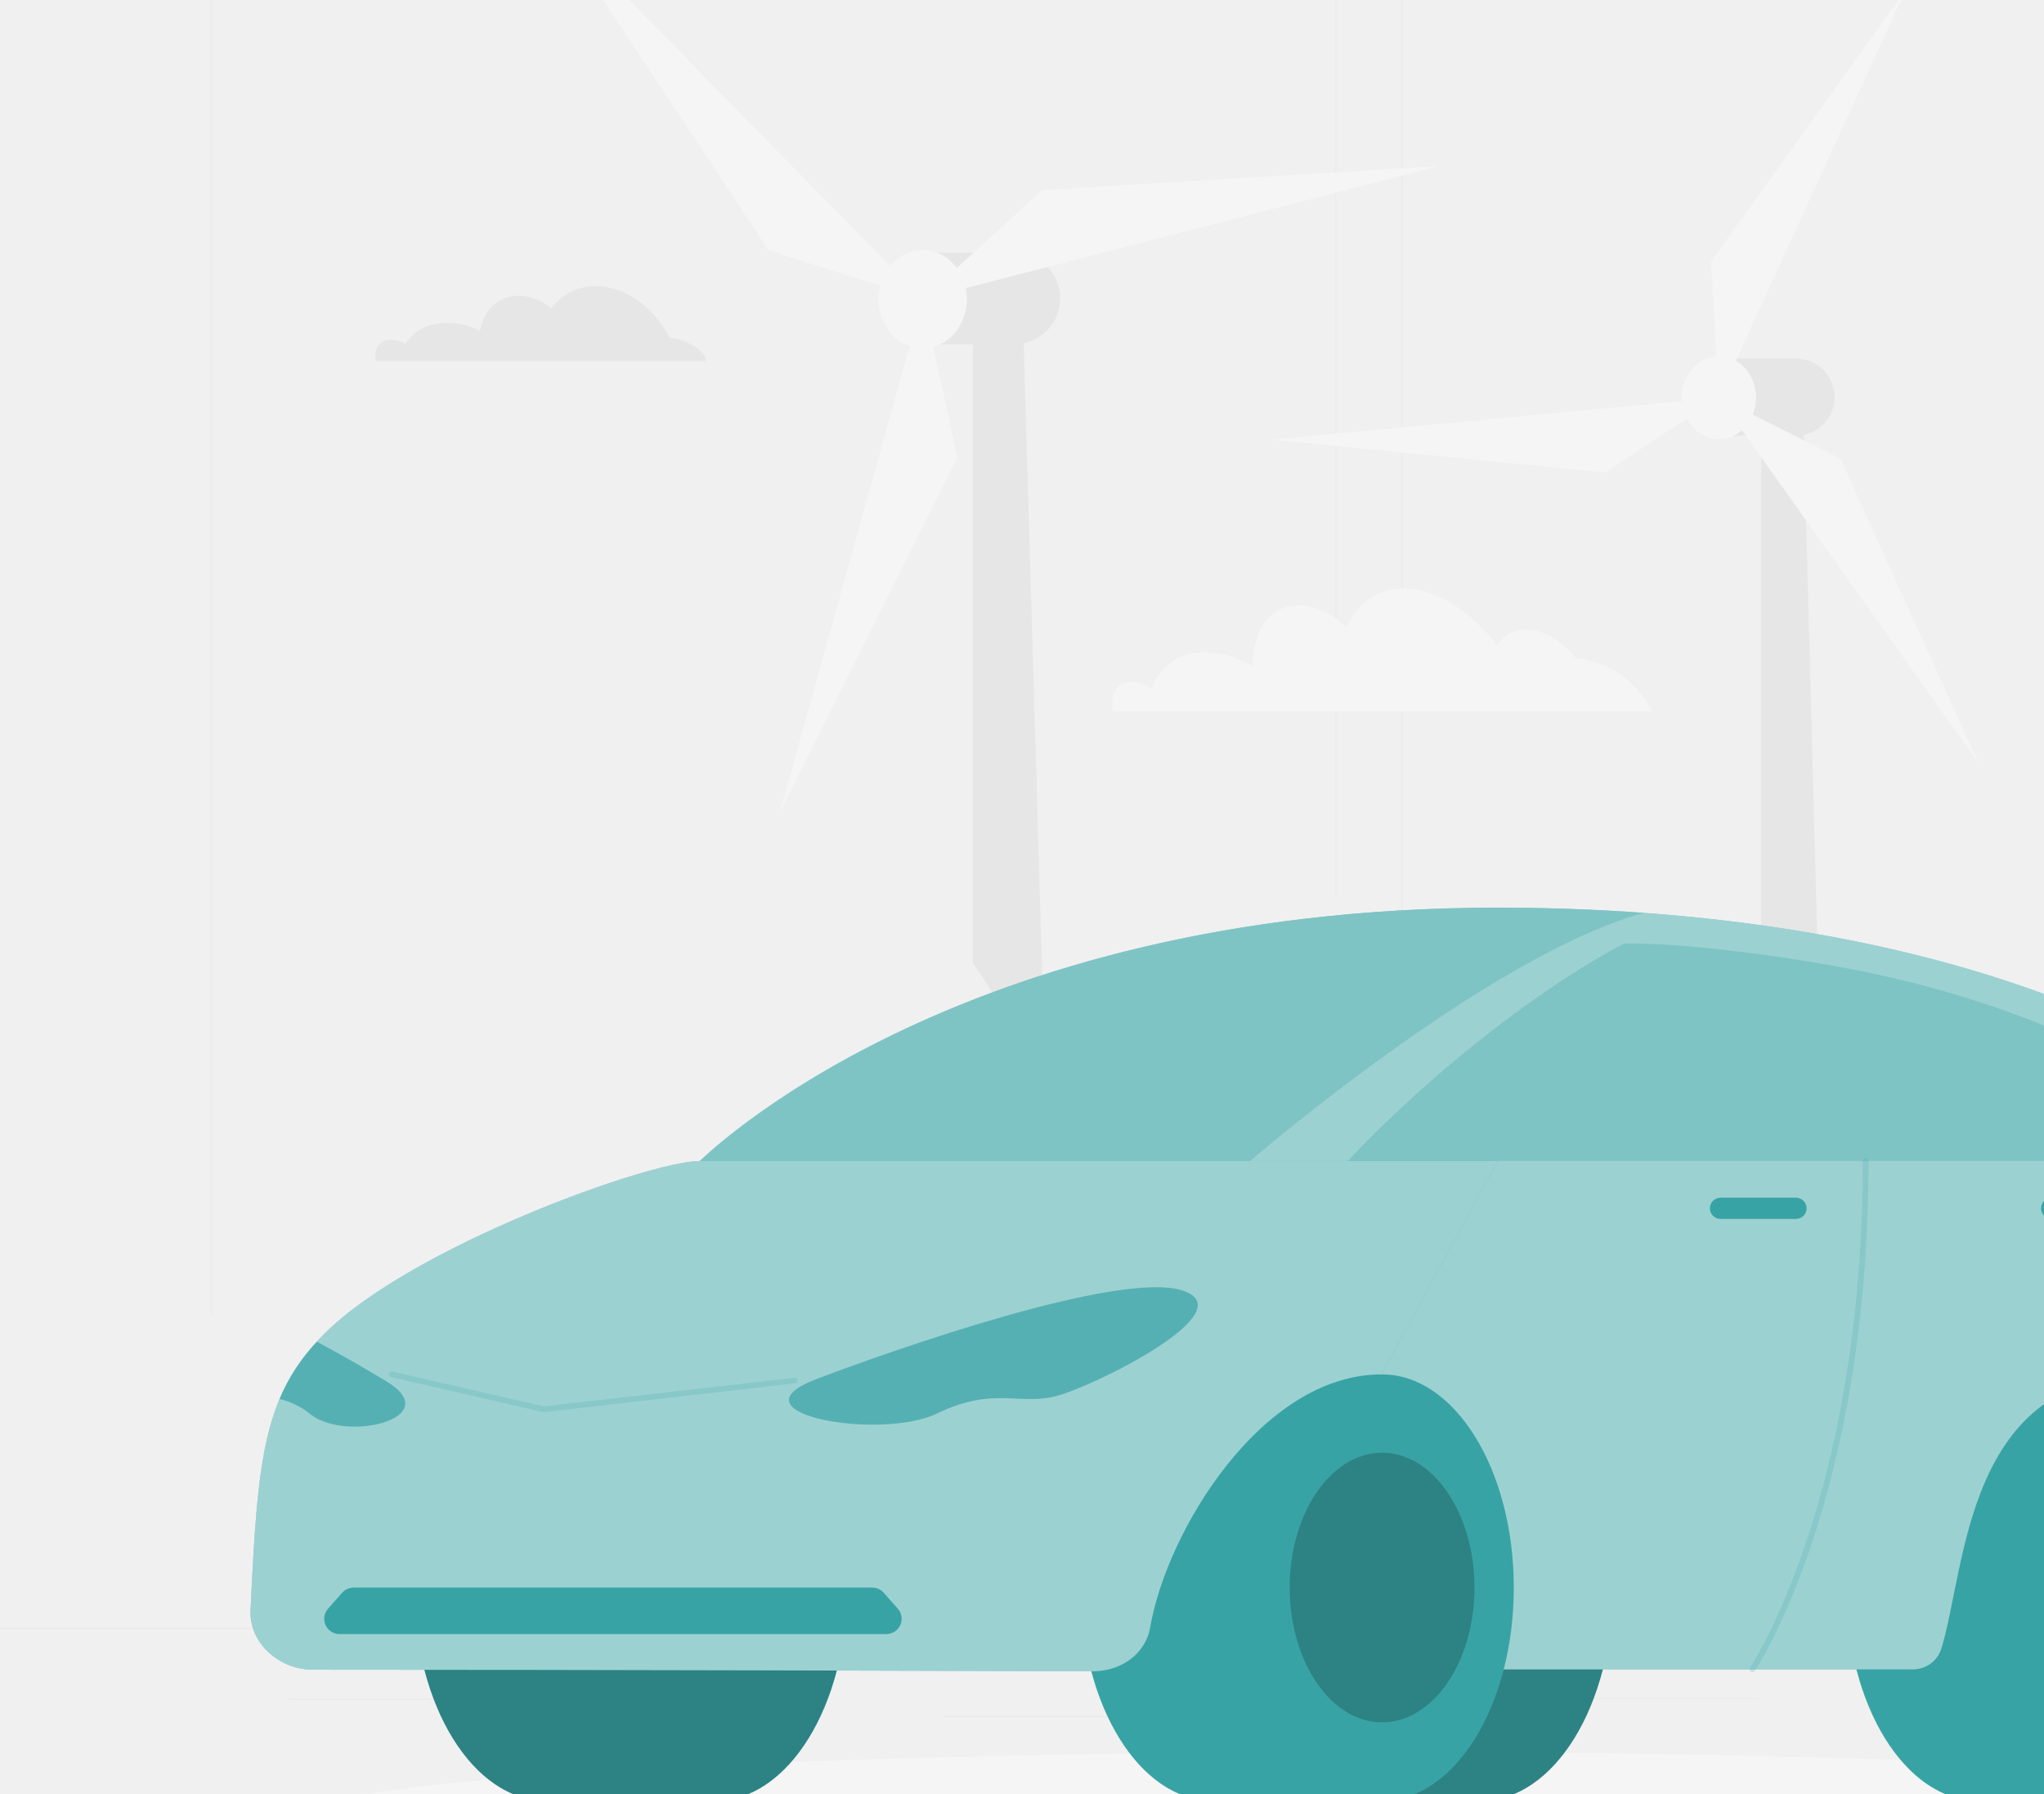
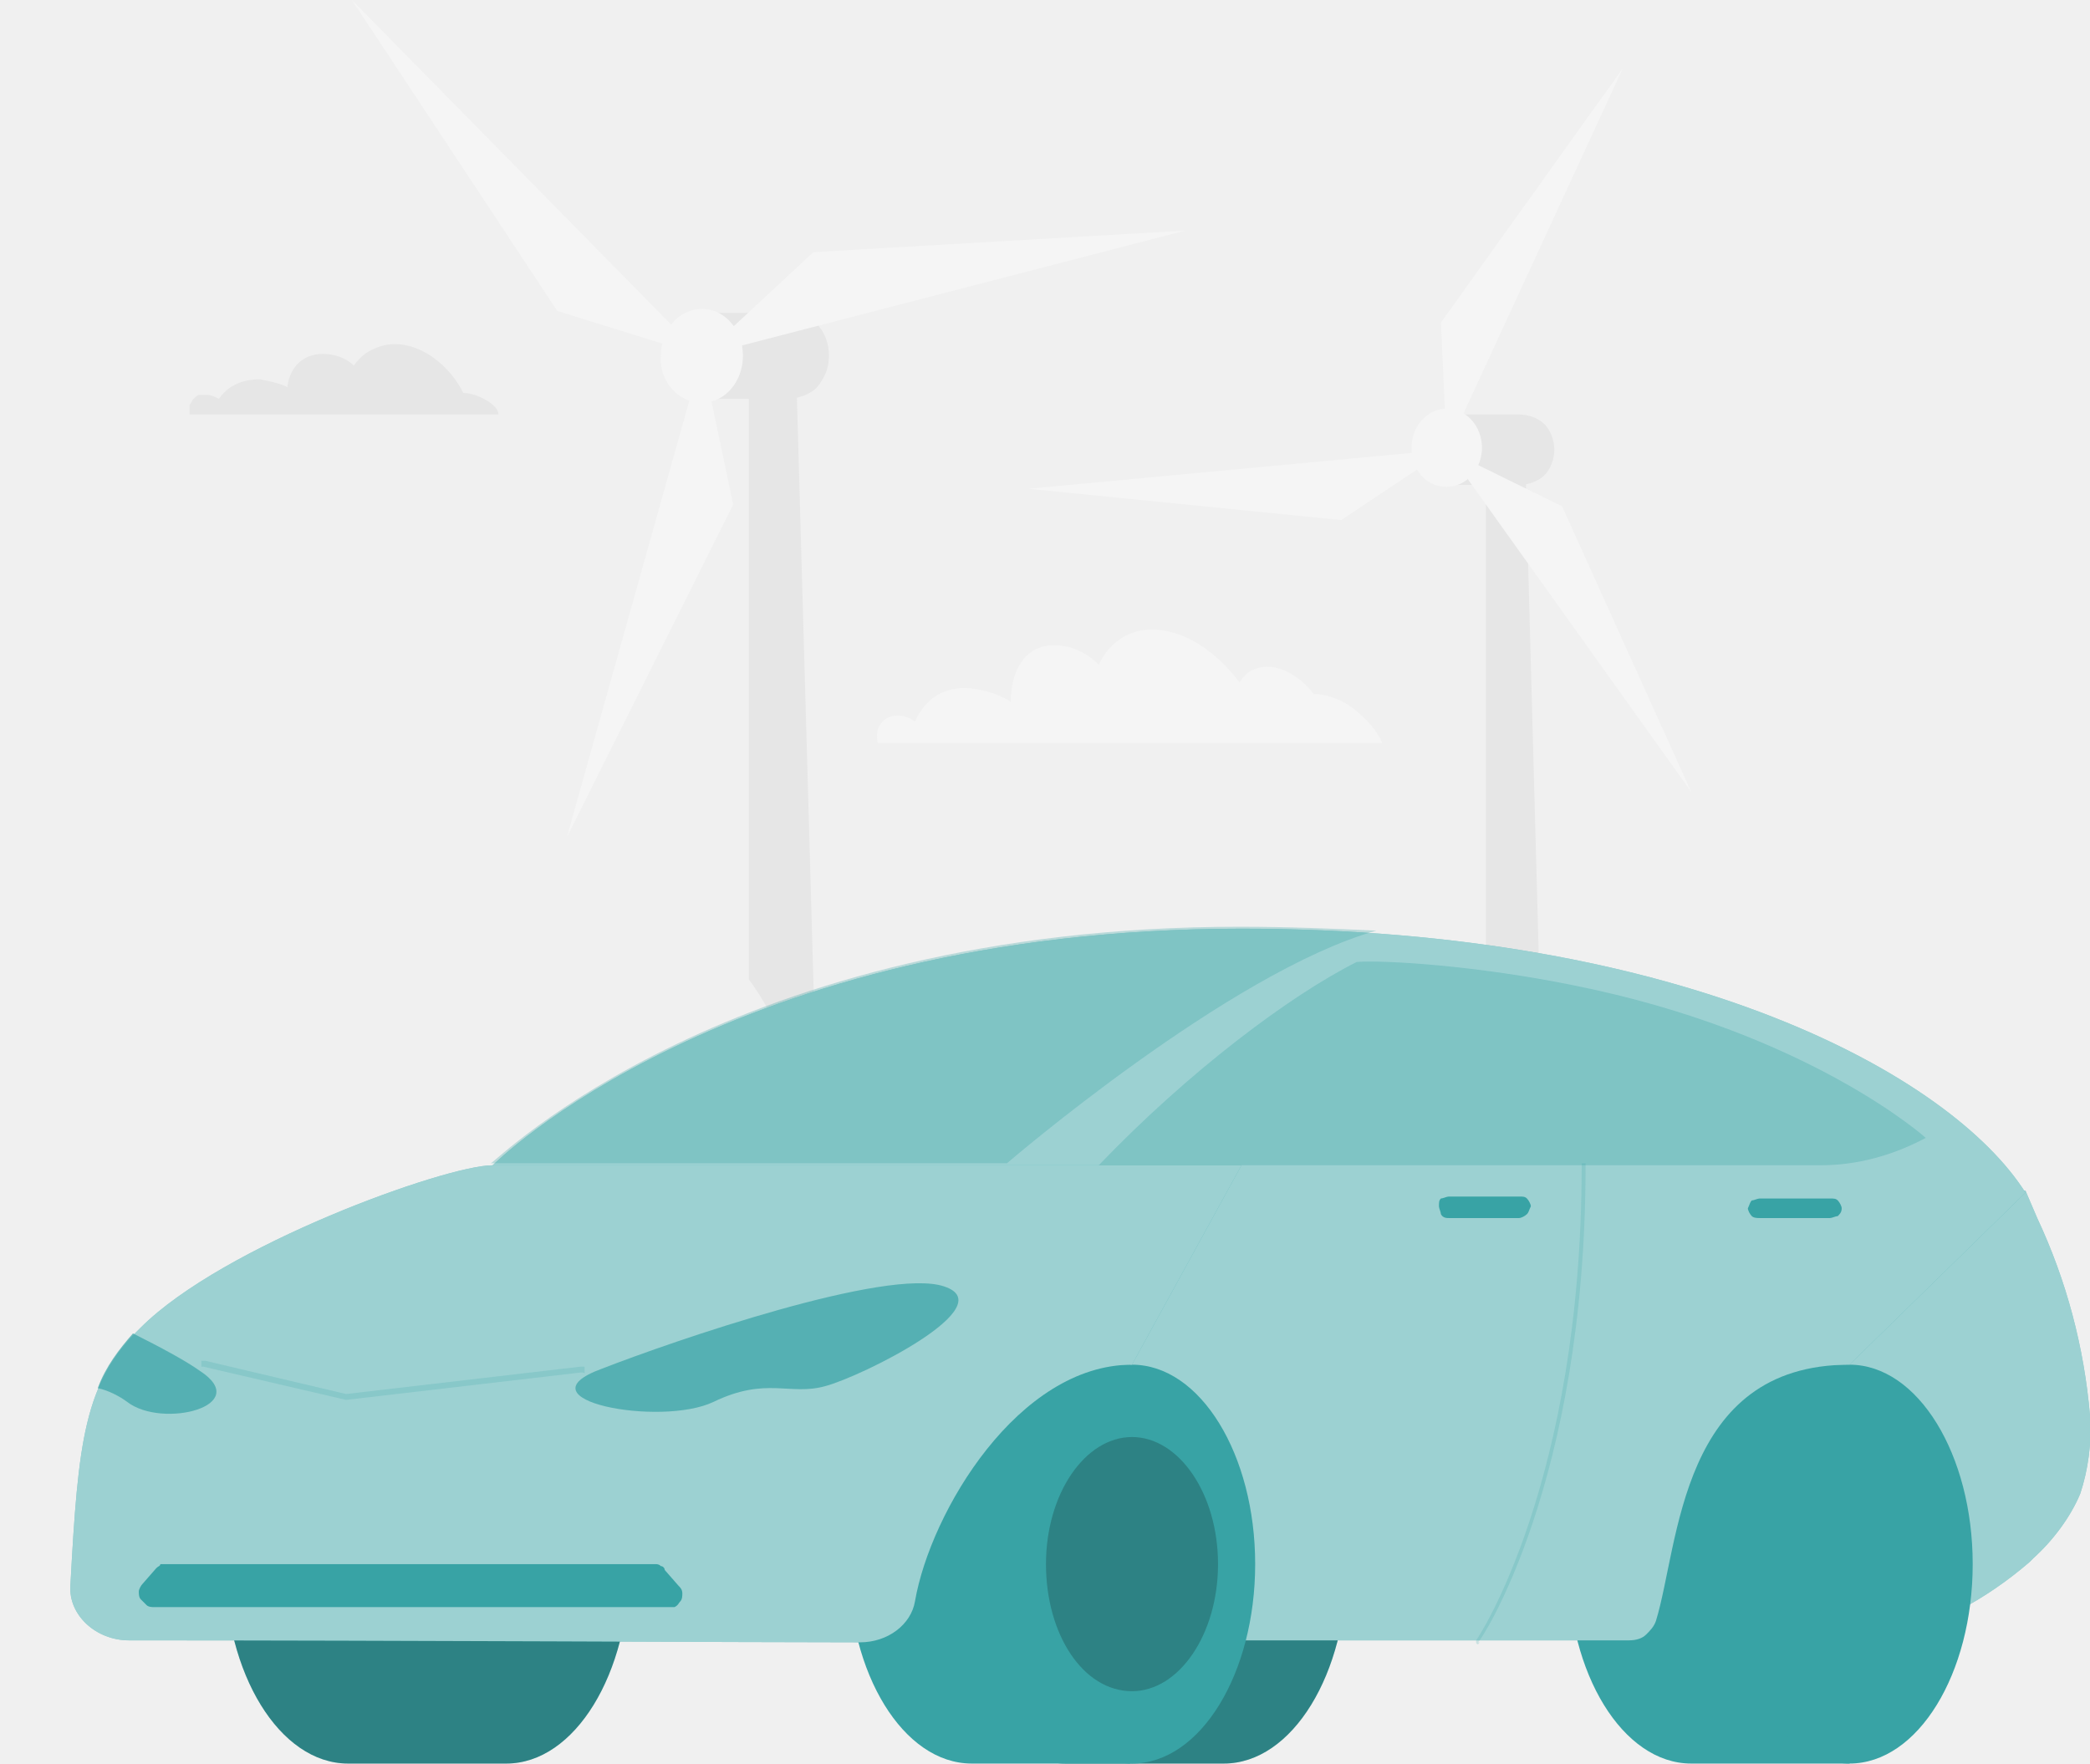
- <svg xmlns="http://www.w3.org/2000/svg" width="98" height="86" viewBox="0 0 98 86" fill="none">
-   <path d="M132 78.04H0V78.106H132V78.04Z" fill="#EBEBEB" />
-   <path d="M36.342 79.838H27.599V79.904H36.342V79.838Z" fill="#EBEBEB" />
-   <path d="M55.939 82.257H45.181V82.322H55.939V82.257Z" fill="#EBEBEB" />
-   <path d="M27.334 81.43H13.849V81.496H27.334V81.43Z" fill="#EBEBEB" />
-   <path d="M118.774 80.282H94.185V80.347H118.774V80.282Z" fill="#EBEBEB" />
-   <path d="M91.835 80.282H90.164V80.347H91.835V80.282Z" fill="#EBEBEB" />
-   <path d="M84.332 81.396H73.183V81.462H84.332V81.396Z" fill="#EBEBEB" />
-   <path d="M62.568 66.266H11.592C11.193 66.265 10.81 66.106 10.528 65.824C10.246 65.541 10.087 65.158 10.087 64.759V-6.899C10.091 -7.296 10.251 -7.676 10.533 -7.955C10.814 -8.235 11.195 -8.392 11.592 -8.393H62.568C62.968 -8.393 63.351 -8.234 63.634 -7.952C63.917 -7.669 64.075 -7.285 64.075 -6.886V64.759C64.075 65.159 63.917 65.542 63.634 65.825C63.351 66.107 62.968 66.266 62.568 66.266ZM11.592 -8.34C11.21 -8.34 10.844 -8.187 10.575 -7.917C10.305 -7.647 10.153 -7.281 10.153 -6.899V64.759C10.153 65.141 10.305 65.507 10.575 65.777C10.844 66.047 11.21 66.199 11.592 66.2H62.568C62.95 66.199 63.316 66.047 63.586 65.777C63.857 65.507 64.009 65.141 64.009 64.759V-6.899C64.009 -7.281 63.857 -7.647 63.586 -7.917C63.316 -8.187 62.95 -8.34 62.568 -8.34H11.592Z" fill="#EBEBEB" />
-   <path d="M119.674 66.266H68.695C68.296 66.265 67.913 66.106 67.63 65.824C67.348 65.541 67.189 65.158 67.188 64.759V-6.899C67.192 -7.296 67.353 -7.676 67.635 -7.955C67.917 -8.235 68.298 -8.392 68.695 -8.393H119.674C120.07 -8.392 120.451 -8.234 120.732 -7.954C121.013 -7.675 121.173 -7.295 121.176 -6.899V64.759C121.176 65.158 121.018 65.54 120.736 65.823C120.455 66.105 120.073 66.265 119.674 66.266ZM68.695 -8.34C68.313 -8.34 67.947 -8.187 67.677 -7.917C67.407 -7.647 67.255 -7.281 67.254 -6.899V64.759C67.255 65.141 67.407 65.507 67.677 65.777C67.947 66.047 68.313 66.199 68.695 66.2H119.674C120.056 66.199 120.422 66.047 120.692 65.777C120.962 65.507 121.115 65.141 121.115 64.759V-6.899C121.115 -7.281 120.962 -7.647 120.692 -7.917C120.422 -8.187 120.056 -8.34 119.674 -8.34H68.695Z" fill="#EBEBEB" />
-   <path d="M50.886 78.04H46.641V14.311H49.017L50.886 78.04Z" fill="#E6E6E6" />
-   <path d="M48.631 16.51H44.648C44.065 16.508 43.507 16.276 43.095 15.864C42.683 15.452 42.451 14.893 42.449 14.311C42.451 13.728 42.683 13.17 43.095 12.758C43.507 12.346 44.065 12.114 44.648 12.112H48.631C49.214 12.114 49.772 12.346 50.184 12.758C50.596 13.17 50.828 13.728 50.831 14.311C50.828 14.893 50.596 15.452 50.184 15.864C49.772 16.276 49.214 16.508 48.631 16.51Z" fill="#E6E6E6" />
-   <path d="M44.238 16.703C45.408 16.703 46.356 15.646 46.356 14.343C46.356 13.039 45.408 11.982 44.238 11.982C43.069 11.982 42.121 13.039 42.121 14.343C42.121 15.646 43.069 16.703 44.238 16.703Z" fill="#F5F5F5" />
-   <path d="M44.238 14.343L26.347 -3.892L36.846 11.998L44.238 14.343Z" fill="#F5F5F5" />
-   <path d="M44.239 14.343L37.39 38.953L45.902 21.914L44.239 14.343Z" fill="#F5F5F5" />
-   <path d="M44.239 14.343L68.975 7.967L49.962 9.115L44.239 14.343Z" fill="#F5F5F5" />
-   <path d="M88.01 78.041H84.435V19.037H86.436L88.01 78.041Z" fill="#E6E6E6" />
-   <path d="M86.111 20.887H82.759C82.269 20.887 81.799 20.692 81.452 20.346C81.105 19.999 80.911 19.529 80.911 19.039C80.911 18.549 81.105 18.079 81.452 17.732C81.799 17.386 82.269 17.191 82.759 17.191H86.111C86.602 17.191 87.072 17.386 87.418 17.732C87.765 18.079 87.959 18.549 87.959 19.039C87.959 19.529 87.765 19.999 87.418 20.346C87.072 20.692 86.602 20.887 86.111 20.887Z" fill="#E6E6E6" />
-   <path d="M82.413 21.048C83.397 21.048 84.195 20.159 84.195 19.063C84.195 17.966 83.397 17.078 82.413 17.078C81.429 17.078 80.631 17.966 80.631 19.063C80.631 20.159 81.429 21.048 82.413 21.048Z" fill="#F5F5F5" />
-   <path d="M82.413 19.063L91.37 -0.484L82.035 12.547L82.413 19.063Z" fill="#F5F5F5" />
-   <path d="M82.413 19.063L61.008 21.077L76.961 22.648L82.413 19.063Z" fill="#F5F5F5" />
-   <path d="M82.413 19.063L94.863 36.593L88.245 21.993L82.413 19.063Z" fill="#F5F5F5" />
-   <path d="M72.088 67.111C72.088 67.111 59.236 60.727 72.716 53.09C86.196 45.452 88.984 58.927 88.984 58.927C88.984 58.927 91.141 46.434 102.287 52.636C110.885 57.419 109.151 63.354 107.918 65.817C109.238 64.009 112.548 61.089 118.742 64.856C127.145 69.981 117.586 78.038 117.586 78.038H66.832C60.361 67.808 72.088 67.111 72.088 67.111Z" fill="#E6E6E6" />
-   <path d="M70.488 63.766C70.488 63.766 86.415 55.437 69.696 45.463C52.977 35.489 49.537 53.09 49.537 53.09C49.537 53.09 46.863 36.78 33.05 44.877C22.392 51.123 24.536 58.869 26.07 62.084C24.436 59.719 20.328 55.912 12.672 60.833C2.252 67.523 14.098 78.04 14.098 78.04H76.993C85.008 64.682 70.488 63.766 70.488 63.766Z" fill="#F0F0F0" />
-   <path d="M32.105 16.198C31.387 14.752 29.993 13.722 28.562 13.722C28.149 13.716 27.739 13.808 27.369 13.992C26.998 14.175 26.677 14.445 26.432 14.778C25.995 14.403 25.442 14.191 24.866 14.176C23.892 14.176 23.174 14.873 23.018 15.855C22.569 15.634 22.079 15.507 21.579 15.48C20.605 15.435 19.834 15.837 19.438 16.486C19.256 16.376 19.049 16.312 18.837 16.299C18.715 16.279 18.591 16.289 18.474 16.33C18.358 16.37 18.254 16.439 18.172 16.53C18.089 16.622 18.031 16.732 18.002 16.852C17.974 16.971 17.975 17.096 18.008 17.215L18.031 17.31H33.832C33.869 16.795 32.802 16.225 32.105 16.198Z" fill="#E6E6E6" />
-   <path d="M75.81 31.592C75.735 31.584 75.659 31.58 75.583 31.579C74.881 30.726 73.999 30.18 73.175 30.18C72.898 30.177 72.624 30.246 72.382 30.38C72.139 30.514 71.935 30.709 71.79 30.946C70.509 29.288 68.854 28.21 67.302 28.21C66.053 28.21 65.102 28.913 64.572 30.058C63.848 29.406 63.038 29.018 62.264 29.018C60.907 29.018 60.063 30.222 60.047 31.922C59.411 31.55 58.699 31.327 57.964 31.27C56.602 31.194 55.62 31.888 55.213 33.015C54.955 32.83 54.651 32.718 54.334 32.691C53.589 32.648 53.175 33.271 53.36 34.103H79.2C78.884 33.439 78.41 32.862 77.819 32.425C77.227 31.987 76.538 31.701 75.81 31.592Z" fill="#F5F5F5" />
-   <path d="M66 89.963C94.27 89.963 117.187 88.625 117.187 86.974C117.187 85.324 94.27 83.986 66 83.986C37.73 83.986 14.813 85.324 14.813 86.974C14.813 88.625 37.73 89.963 66 89.963Z" fill="#F5F5F5" />
-   <path d="M71.016 65.889H62.885C59.397 65.889 56.572 70.464 56.572 76.108C56.572 81.752 59.397 86.328 62.885 86.328H71.016C74.503 86.328 77.331 81.752 77.331 76.108C77.331 70.464 74.498 65.889 71.016 65.889Z" fill="#38A3A5" />
-   <path opacity="0.2" d="M71.016 65.889H62.885C59.397 65.889 56.572 70.464 56.572 76.108C56.572 81.752 59.397 86.328 62.885 86.328H71.016C74.503 86.328 77.331 81.752 77.331 76.108C77.331 70.464 74.498 65.889 71.016 65.889Z" fill="black" />
-   <path d="M34.304 65.889H26.173C22.685 65.889 19.861 70.464 19.861 76.108C19.861 81.752 22.685 86.328 26.173 86.328H34.304C37.791 86.328 40.619 81.752 40.619 76.108C40.619 70.464 37.791 65.889 34.304 65.889Z" fill="#38A3A5" />
-   <path opacity="0.2" d="M34.304 65.889H26.173C22.685 65.889 19.861 70.464 19.861 76.108C19.861 81.752 22.685 86.328 26.173 86.328H34.304C37.791 86.328 40.619 81.752 40.619 76.108C40.619 70.464 37.791 65.889 34.304 65.889Z" fill="black" />
-   <path d="M115.273 68.502C114.953 65.016 114.041 61.61 112.575 58.431L111.936 57.06H96.547L104.528 80.028C107.336 79.327 109.937 77.97 112.118 76.068L112.303 75.91C113.349 74.998 114.163 73.851 114.679 72.564C115.196 71.276 115.399 69.884 115.273 68.502Z" fill="#38A3A5" />
-   <path opacity="0.5" d="M115.273 68.502C114.953 65.016 114.041 61.61 112.575 58.431L111.936 57.06H96.547L104.528 80.028C107.336 79.327 109.937 77.97 112.118 76.068L112.303 75.91C113.349 74.998 114.163 73.851 114.679 72.564C115.196 71.276 115.399 69.884 115.273 68.502Z" fill="white" />
-   <path d="M94.839 86.328C91.352 86.328 88.524 81.752 88.524 76.108C88.524 70.464 91.352 65.889 94.839 65.889H102.941V86.328H94.839Z" fill="#38A3A5" />
-   <path d="M102.97 86.328C106.458 86.328 109.285 81.752 109.285 76.108C109.285 70.464 106.458 65.889 102.97 65.889C99.483 65.889 96.656 70.464 96.656 76.108C96.656 81.752 99.483 86.328 102.97 86.328Z" fill="#38A3A5" />
-   <path d="M48.745 80.028L33.56 55.659C33.56 55.659 45.574 43.515 71.816 43.515C94.536 43.515 108.142 51.017 111.944 57.063L102.941 65.891C94.229 65.891 94.277 75.131 93.081 79.025C92.99 79.318 92.808 79.575 92.56 79.756C92.312 79.937 92.013 80.034 91.706 80.031H48.745" fill="#38A3A5" />
-   <path opacity="0.5" d="M48.745 80.028L33.56 55.659C33.56 55.659 45.574 43.515 71.816 43.515C94.536 43.515 108.142 51.017 111.944 57.063L102.941 65.891C94.229 65.891 94.277 75.131 93.081 79.025C92.99 79.318 92.808 79.575 92.56 79.756C92.312 79.937 92.013 80.034 91.706 80.031H48.745" fill="white" />
-   <path d="M58.133 86.328C54.645 86.328 51.818 81.752 51.818 76.108C51.818 70.464 54.648 65.889 58.133 65.889H66.235V86.328H58.133Z" fill="#38A3A5" />
-   <path d="M66.264 86.328C69.751 86.328 72.579 81.752 72.579 76.108C72.579 70.464 69.751 65.889 66.264 65.889C62.776 65.889 59.949 70.464 59.949 76.108C59.949 81.752 62.776 86.328 66.264 86.328Z" fill="#38A3A5" />
-   <path opacity="0.2" d="M66.264 82.571C68.71 82.571 70.694 79.677 70.694 76.108C70.694 72.539 68.71 69.645 66.264 69.645C63.817 69.645 61.834 72.539 61.834 76.108C61.834 79.677 63.817 82.571 66.264 82.571Z" fill="black" />
-   <path d="M55.147 78.017C55.92 73.45 60.474 65.889 66.235 65.889L71.808 55.659H33.56C31.12 55.659 19.715 59.78 15.563 63.932C12.659 66.836 12.355 69.764 12.012 77.209C11.943 78.727 13.34 80.047 15.019 80.047C29.132 80.047 46.213 80.102 52.43 80.121C53.803 80.113 54.941 79.239 55.147 78.017Z" fill="#38A3A5" />
-   <path opacity="0.5" d="M55.147 78.017C55.92 73.45 60.474 65.889 66.235 65.889L71.808 55.659H33.56C31.12 55.659 19.715 59.78 15.563 63.932C12.659 66.836 12.355 69.764 12.012 77.209C11.943 78.727 13.34 80.047 15.019 80.047C29.132 80.047 46.213 80.102 52.43 80.121C53.803 80.113 54.941 79.239 55.147 78.017Z" fill="white" />
-   <path opacity="0.3" d="M71.808 43.512C45.727 43.512 33.826 55.471 33.557 55.656H59.941C59.941 55.656 71.293 45.848 78.809 43.76C76.586 43.598 74.252 43.516 71.808 43.512Z" fill="#38A3A5" />
-   <path opacity="0.7" d="M39.183 66.097C42.802 64.724 53.734 60.873 56.715 61.873C59.696 62.874 52.478 66.448 50.659 66.924C48.84 67.399 47.649 66.446 44.927 67.763C42.206 69.08 34.798 67.755 39.183 66.097Z" fill="#38A3A5" />
-   <path opacity="0.2" d="M84.02 80.166C83.992 80.166 83.965 80.157 83.941 80.142C83.911 80.121 83.89 80.089 83.883 80.053C83.876 80.017 83.884 79.98 83.904 79.949C83.96 79.87 89.308 71.815 89.308 55.661C89.308 55.624 89.323 55.589 89.349 55.562C89.376 55.536 89.411 55.521 89.448 55.521C89.467 55.521 89.485 55.525 89.501 55.532C89.518 55.539 89.534 55.549 89.546 55.562C89.559 55.575 89.569 55.591 89.576 55.608C89.583 55.625 89.586 55.643 89.586 55.661C89.586 71.913 84.189 80.028 84.134 80.108C84.121 80.126 84.104 80.141 84.085 80.151C84.065 80.161 84.043 80.166 84.02 80.166Z" fill="#38A3A5" />
-   <path opacity="0.2" d="M26.067 67.697H26.038L18.77 66.023C18.751 66.022 18.732 66.016 18.714 66.006C18.697 65.996 18.682 65.983 18.671 65.967C18.659 65.951 18.651 65.932 18.647 65.913C18.643 65.894 18.644 65.874 18.649 65.855C18.653 65.835 18.662 65.817 18.674 65.802C18.686 65.786 18.702 65.773 18.719 65.764C18.737 65.755 18.756 65.75 18.776 65.749C18.796 65.749 18.815 65.752 18.834 65.759L26.075 67.422L38.053 66.055C38.072 66.047 38.093 66.044 38.114 66.046C38.135 66.048 38.155 66.054 38.173 66.065C38.191 66.076 38.206 66.091 38.218 66.108C38.229 66.126 38.236 66.146 38.239 66.166C38.241 66.187 38.239 66.208 38.232 66.228C38.225 66.248 38.214 66.266 38.199 66.281C38.184 66.295 38.166 66.306 38.146 66.313C38.126 66.32 38.105 66.322 38.084 66.319L26.083 67.697H26.067Z" fill="#38A3A5" />
-   <path d="M82.49 58.436H86.109C86.244 58.435 86.373 58.381 86.469 58.286C86.564 58.191 86.618 58.061 86.618 57.926C86.618 57.791 86.564 57.662 86.469 57.567C86.373 57.471 86.244 57.418 86.109 57.417H82.49C82.355 57.418 82.225 57.471 82.13 57.567C82.035 57.662 81.981 57.791 81.98 57.926C81.981 58.061 82.035 58.191 82.13 58.286C82.225 58.381 82.355 58.435 82.49 58.436Z" fill="#38A3A5" />
-   <path d="M98.369 58.436H101.986C102.121 58.436 102.251 58.382 102.347 58.287C102.443 58.191 102.497 58.062 102.498 57.926C102.497 57.791 102.443 57.661 102.347 57.566C102.251 57.471 102.121 57.417 101.986 57.417H98.369C98.234 57.418 98.105 57.471 98.009 57.567C97.914 57.662 97.86 57.791 97.859 57.926C97.86 58.061 97.914 58.191 98.009 58.286C98.105 58.381 98.234 58.435 98.369 58.436Z" fill="#38A3A5" />
-   <path opacity="0.7" d="M18.543 66.232C17.799 65.778 16.577 65.06 15.193 64.323C14.436 65.123 13.83 66.053 13.403 67.069C13.951 67.195 14.461 67.448 14.892 67.808C16.656 69.165 21.384 67.964 18.543 66.232Z" fill="#38A3A5" />
-   <path opacity="0.3" d="M64.617 55.659H101.492C103.377 55.659 105.231 55.172 106.873 54.246C106.873 54.246 100.906 48.824 88.891 46.487C83.955 45.526 79.274 45.154 77.835 45.246C74.403 47.047 69.147 50.859 64.617 55.659Z" fill="#38A3A5" />
-   <path d="M42.504 78.336H16.278C16.137 78.337 15.999 78.296 15.88 78.22C15.761 78.144 15.667 78.034 15.609 77.906C15.551 77.777 15.531 77.634 15.553 77.495C15.574 77.355 15.635 77.225 15.729 77.119L16.408 76.354C16.477 76.276 16.561 76.215 16.656 76.172C16.75 76.13 16.853 76.108 16.957 76.108H41.82C41.923 76.108 42.026 76.13 42.12 76.172C42.214 76.215 42.298 76.276 42.367 76.354L43.045 77.119C43.139 77.224 43.2 77.354 43.221 77.493C43.243 77.632 43.224 77.774 43.167 77.902C43.11 78.031 43.017 78.14 42.899 78.217C42.782 78.294 42.645 78.335 42.504 78.336Z" fill="#38A3A5" />
+ <svg xmlns="http://www.w3.org/2000/svg" version="1.1" id="Layer_1" x="0px" y="0px" viewBox="0 0 106.9 90.2" style="enable-background:new 0 0 106.9 90.2;" xml:space="preserve">
+   <style type="text/css">
+ 	.st0{fill:#EBEBEB;}
+ 	.st1{fill:#E6E6E6;}
+ 	.st2{fill:#F5F5F5;}
+ 	.st3{fill:#F0F0F0;}
+ 	.st4{fill:#38A3A5;}
+ 	.st5{opacity:0.2;enable-background:new    ;}
+ 	.st6{opacity:0.5;fill:#FFFFFF;enable-background:new    ;}
+ 	.st7{opacity:0.3;fill:#38A3A5;enable-background:new    ;}
+ 	.st8{opacity:0.7;fill:#38A3A5;enable-background:new    ;}
+ 	.st9{opacity:0.2;fill:#38A3A5;enable-background:new    ;}
+ </style>
+   <path class="st0" d="M28,83.7h-8.7v0.1L28,83.7L28,83.7z" />
+   <path class="st0" d="M83.5,84.2h-1.7v0.1L83.5,84.2L83.5,84.2z" />
+   <path class="st1" d="M42.5,81.9h-4.2V18.2h2.4L42.5,81.9z" />
+   <path class="st1" d="M40.2,20.4h-4c-0.6,0-1.1-0.2-1.6-0.6c-0.4-0.4-0.6-1-0.6-1.6c0-0.6,0.2-1.1,0.6-1.6c0.4-0.4,1-0.6,1.6-0.6h4  c0.6,0,1.1,0.2,1.6,0.6c0.4,0.4,0.6,1,0.6,1.6c0,0.6-0.2,1.1-0.6,1.6C41.4,20.2,40.8,20.4,40.2,20.4z" />
+   <path class="st2" d="M35.9,20.6c1.2,0,2.1-1.1,2.1-2.4c0-1.3-0.9-2.4-2.1-2.4c-1.2,0-2.1,1.1-2.1,2.4C33.7,19.5,34.7,20.6,35.9,20.6  z" />
+   <path class="st2" d="M35.9,18.2L18,0l10.5,15.9L35.9,18.2z" />
+   <path class="st2" d="M35.9,18.2L29,42.8l8.5-17L35.9,18.2z" />
+   <path class="st2" d="M35.9,18.2l24.7-6.4l-19,1.1L35.9,18.2z" />
+   <path class="st1" d="M79.6,81.9h-3.6v-59h2L79.6,81.9z" />
+   <path class="st1" d="M77.7,24.8h-3.4c-0.5,0-1-0.2-1.3-0.5c-0.3-0.3-0.5-0.8-0.5-1.3c0-0.5,0.2-1,0.5-1.3c0.3-0.3,0.8-0.5,1.3-0.5  h3.4c0.5,0,1,0.2,1.3,0.5c0.3,0.3,0.5,0.8,0.5,1.3c0,0.5-0.2,1-0.5,1.3C78.7,24.6,78.2,24.8,77.7,24.8z" />
+   <path class="st2" d="M74,24.9c1,0,1.8-0.9,1.8-2c0-1.1-0.8-2-1.8-2c-1,0-1.8,0.9-1.8,2C72.2,24.1,73,24.9,74,24.9z" />
+   <path class="st2" d="M74,23l9-19.5l-9.3,13L74,23z" />
+   <path class="st2" d="M74,23l-21.4,2l16,1.6L74,23z" />
+   <path class="st2" d="M74,23l12.5,17.5l-6.6-14.6L74,23z" />
+   <path class="st3" d="M62.1,67.7c0,0,15.9-8.3-0.8-18.3C44.6,39.4,41.2,57,41.2,57s-2.7-16.3-16.5-8.2c-10.7,6.2-8.5,14-7,17.2  c-1.6-2.4-5.7-6.2-13.4-1.3c-10.4,6.7,1.4,17.2,1.4,17.2h62.9C76.6,68.6,62.1,67.7,62.1,67.7z" />
+   <path class="st1" d="M23.7,20.1c-0.7-1.4-2.1-2.5-3.5-2.5c-0.4,0-0.8,0.1-1.2,0.3c-0.4,0.2-0.7,0.5-0.9,0.8c-0.4-0.4-1-0.6-1.6-0.6  c-1,0-1.7,0.7-1.8,1.7c-0.4-0.2-0.9-0.3-1.4-0.4c-1,0-1.7,0.4-2.1,1c-0.2-0.1-0.4-0.2-0.6-0.2c-0.1,0-0.2,0-0.4,0  c-0.1,0-0.2,0.1-0.3,0.2c-0.1,0.1-0.1,0.2-0.2,0.3c0,0.1,0,0.2,0,0.4l0,0.1h15.8C25.5,20.7,24.4,20.1,23.7,20.1z" />
+   <path class="st2" d="M67.4,35.5c-0.1,0-0.2,0-0.2,0c-0.7-0.9-1.6-1.4-2.4-1.4c-0.3,0-0.6,0.1-0.8,0.2c-0.2,0.1-0.4,0.3-0.6,0.6  c-1.3-1.7-2.9-2.7-4.5-2.7c-1.2,0-2.2,0.7-2.7,1.8c-0.7-0.7-1.5-1-2.3-1c-1.4,0-2.2,1.2-2.2,2.9c-0.6-0.4-1.3-0.6-2.1-0.7  c-1.4-0.1-2.3,0.6-2.8,1.7c-0.3-0.2-0.6-0.3-0.9-0.3c-0.7,0-1.2,0.6-1,1.4h25.8c-0.3-0.7-0.8-1.2-1.4-1.7  C68.8,35.9,68.2,35.6,67.4,35.5z" />
+   <path class="st4" d="M62.6,69.8h-8.1c-3.5,0-6.3,4.6-6.3,10.2c0,5.6,2.8,10.2,6.3,10.2h8.1c3.5,0,6.3-4.6,6.3-10.2  C68.9,74.4,66.1,69.8,62.6,69.8z" />
+   <path class="st5" d="M62.6,69.8h-8.1c-3.5,0-6.3,4.6-6.3,10.2c0,5.6,2.8,10.2,6.3,10.2h8.1c3.5,0,6.3-4.6,6.3-10.2  C68.9,74.4,66.1,69.8,62.6,69.8z" />
+   <path class="st4" d="M25.9,69.8h-8.1c-3.5,0-6.3,4.6-6.3,10.2c0,5.6,2.8,10.2,6.3,10.2h8.1c3.5,0,6.3-4.6,6.3-10.2  C32.2,74.4,29.4,69.8,25.9,69.8z" />
+   <path class="st5" d="M25.9,69.8h-8.1c-3.5,0-6.3,4.6-6.3,10.2c0,5.6,2.8,10.2,6.3,10.2h8.1c3.5,0,6.3-4.6,6.3-10.2  C32.2,74.4,29.4,69.8,25.9,69.8z" />
+   <path class="st4" d="M106.9,72.4c-0.3-3.5-1.2-6.9-2.7-10.1l-0.6-1.4H88.2l8,23c2.8-0.7,5.4-2.1,7.6-4l0.2-0.2  c1-0.9,1.9-2.1,2.4-3.3C106.8,75.2,107,73.8,106.9,72.4z" />
+   <path class="st6" d="M106.9,72.4c-0.3-3.5-1.2-6.9-2.7-10.1l-0.6-1.4H88.2l8,23c2.8-0.7,5.4-2.1,7.6-4l0.2-0.2  c1-0.9,1.9-2.1,2.4-3.3C106.8,75.2,107,73.8,106.9,72.4z" />
+   <path class="st4" d="M86.5,90.2c-3.5,0-6.3-4.6-6.3-10.2c0-5.6,2.8-10.2,6.3-10.2h8.1v20.4H86.5z" />
+   <path class="st4" d="M94.6,90.2c3.5,0,6.3-4.6,6.3-10.2c0-5.6-2.8-10.2-6.3-10.2c-3.5,0-6.3,4.6-6.3,10.2  C88.3,85.6,91.1,90.2,94.6,90.2z" />
+   <path class="st4" d="M40.4,83.9L25.2,59.6c0,0,12-12.1,38.3-12.1c22.7,0,36.3,7.5,40.1,13.5l-9,8.8c-8.7,0-8.7,9.2-9.9,13.1  c-0.1,0.3-0.3,0.5-0.5,0.7c-0.2,0.2-0.5,0.3-0.9,0.3L40.4,83.9" />
+   <path class="st6" d="M40.4,83.9L25.2,59.6c0,0,12-12.1,38.3-12.1c22.7,0,36.3,7.5,40.1,13.5l-9,8.8c-8.7,0-8.7,9.2-9.9,13.1  c-0.1,0.3-0.3,0.5-0.5,0.7c-0.2,0.2-0.5,0.3-0.9,0.3L40.4,83.9" />
+   <path class="st4" d="M49.7,90.2c-3.5,0-6.3-4.6-6.3-10.2c0-5.6,2.8-10.2,6.3-10.2h8.1v20.4H49.7z" />
+   <path class="st4" d="M57.9,90.2c3.5,0,6.3-4.6,6.3-10.2c0-5.6-2.8-10.2-6.3-10.2c-3.5,0-6.3,4.6-6.3,10.2  C51.6,85.6,54.4,90.2,57.9,90.2z" />
+   <path class="st5" d="M57.9,86.5c2.4,0,4.4-2.9,4.4-6.5c0-3.6-2-6.5-4.4-6.5s-4.4,2.9-4.4,6.5C53.5,83.6,55.4,86.5,57.9,86.5z" />
+   <path class="st4" d="M46.8,81.9c0.8-4.6,5.3-12.1,11.1-12.1l5.6-10.2H25.2c-2.4,0-13.8,4.1-18,8.3C4.3,70.7,4,73.7,3.6,81.1  c-0.1,1.5,1.3,2.8,3,2.8C20.7,83.9,37.8,84,44,84C45.4,84,46.6,83.1,46.8,81.9z" />
+   <path class="st6" d="M46.8,81.9c0.8-4.6,5.3-12.1,11.1-12.1l5.6-10.2H25.2c-2.4,0-13.8,4.1-18,8.3C4.3,70.7,4,73.7,3.6,81.1  c-0.1,1.5,1.3,2.8,3,2.8C20.7,83.9,37.8,84,44,84C45.4,84,46.6,83.1,46.8,81.9z" />
+   <path class="st7" d="M63.4,47.4c-26.1,0-38,12-38.3,12.1h26.4c0,0,11.4-9.8,18.9-11.9C68.2,47.5,65.9,47.4,63.4,47.4z" />
+   <path class="st8" d="M30.8,70c3.6-1.4,14.6-5.2,17.5-4.2c3,1-4.2,4.6-6.1,5.1c-1.8,0.5-3-0.5-5.7,0.8C33.8,73,26.4,71.6,30.8,70z" />
+   <path class="st9" d="M75.6,84.1C75.6,84.1,75.6,84,75.6,84.1c-0.1,0-0.1-0.1-0.1-0.1c0,0,0-0.1,0-0.1c0.1-0.1,5.4-8.1,5.4-24.3  c0,0,0-0.1,0-0.1c0,0,0.1,0,0.1,0c0,0,0,0,0.1,0c0,0,0,0,0,0c0,0,0,0,0,0c0,0,0,0,0,0.1c0,16.3-5.4,24.4-5.5,24.4  C75.7,84,75.7,84,75.6,84.1C75.7,84.1,75.7,84.1,75.6,84.1z" />
+   <path class="st9" d="M17.7,71.6L17.7,71.6l-7.3-1.7c0,0,0,0-0.1,0c0,0,0,0,0,0c0,0,0,0,0-0.1c0,0,0,0,0-0.1c0,0,0,0,0-0.1  c0,0,0,0,0,0c0,0,0,0,0.1,0c0,0,0,0,0.1,0l7.2,1.7l12-1.4c0,0,0,0,0.1,0c0,0,0,0,0.1,0c0,0,0,0,0,0s0,0,0,0.1c0,0,0,0,0,0.1  c0,0,0,0,0,0.1s0,0-0.1,0c0,0,0,0-0.1,0L17.7,71.6L17.7,71.6z" />
+   <path class="st4" d="M74.1,62.3h3.6c0.1,0,0.3-0.1,0.4-0.2c0.1-0.1,0.1-0.2,0.2-0.4c0-0.1-0.1-0.3-0.2-0.4c-0.1-0.1-0.2-0.1-0.4-0.1  h-3.6c-0.1,0-0.3,0.1-0.4,0.1c-0.1,0.1-0.1,0.2-0.1,0.4c0,0.1,0.1,0.3,0.1,0.4C73.8,62.3,74,62.3,74.1,62.3z" />
+   <path class="st4" d="M90,62.3h3.6c0.1,0,0.3-0.1,0.4-0.1c0.1-0.1,0.2-0.2,0.2-0.4c0-0.1-0.1-0.3-0.2-0.4c-0.1-0.1-0.2-0.1-0.4-0.1  H90c-0.1,0-0.3,0.1-0.4,0.1c-0.1,0.1-0.1,0.2-0.2,0.4c0,0.1,0.1,0.3,0.2,0.4S89.9,62.3,90,62.3z" />
+   <path class="st8" d="M10.2,70.1c-0.7-0.5-2-1.2-3.4-1.9C6.1,69,5.4,69.9,5,71c0.5,0.1,1.1,0.4,1.5,0.7C8.3,73.1,13,71.9,10.2,70.1z" />
+   <path class="st7" d="M56.2,59.6h36.9c1.9,0,3.7-0.5,5.4-1.4c0,0-6-5.4-18-7.8c-4.9-1-9.6-1.3-11.1-1.2C66,50.9,60.8,54.8,56.2,59.6z  " />
+   <path class="st4" d="M34.1,82.2H7.9c-0.1,0-0.3,0-0.4-0.1s-0.2-0.2-0.3-0.3c-0.1-0.1-0.1-0.3-0.1-0.4c0-0.1,0.1-0.3,0.2-0.4L8,80.2  c0.1-0.1,0.2-0.1,0.2-0.2C8.4,80,8.5,80,8.6,80h24.9c0.1,0,0.2,0,0.3,0.1c0.1,0,0.2,0.1,0.2,0.2l0.7,0.8c0.1,0.1,0.2,0.2,0.2,0.4  c0,0.1,0,0.3-0.1,0.4c-0.1,0.1-0.1,0.2-0.3,0.3C34.4,82.2,34.3,82.2,34.1,82.2z" />
</svg>
